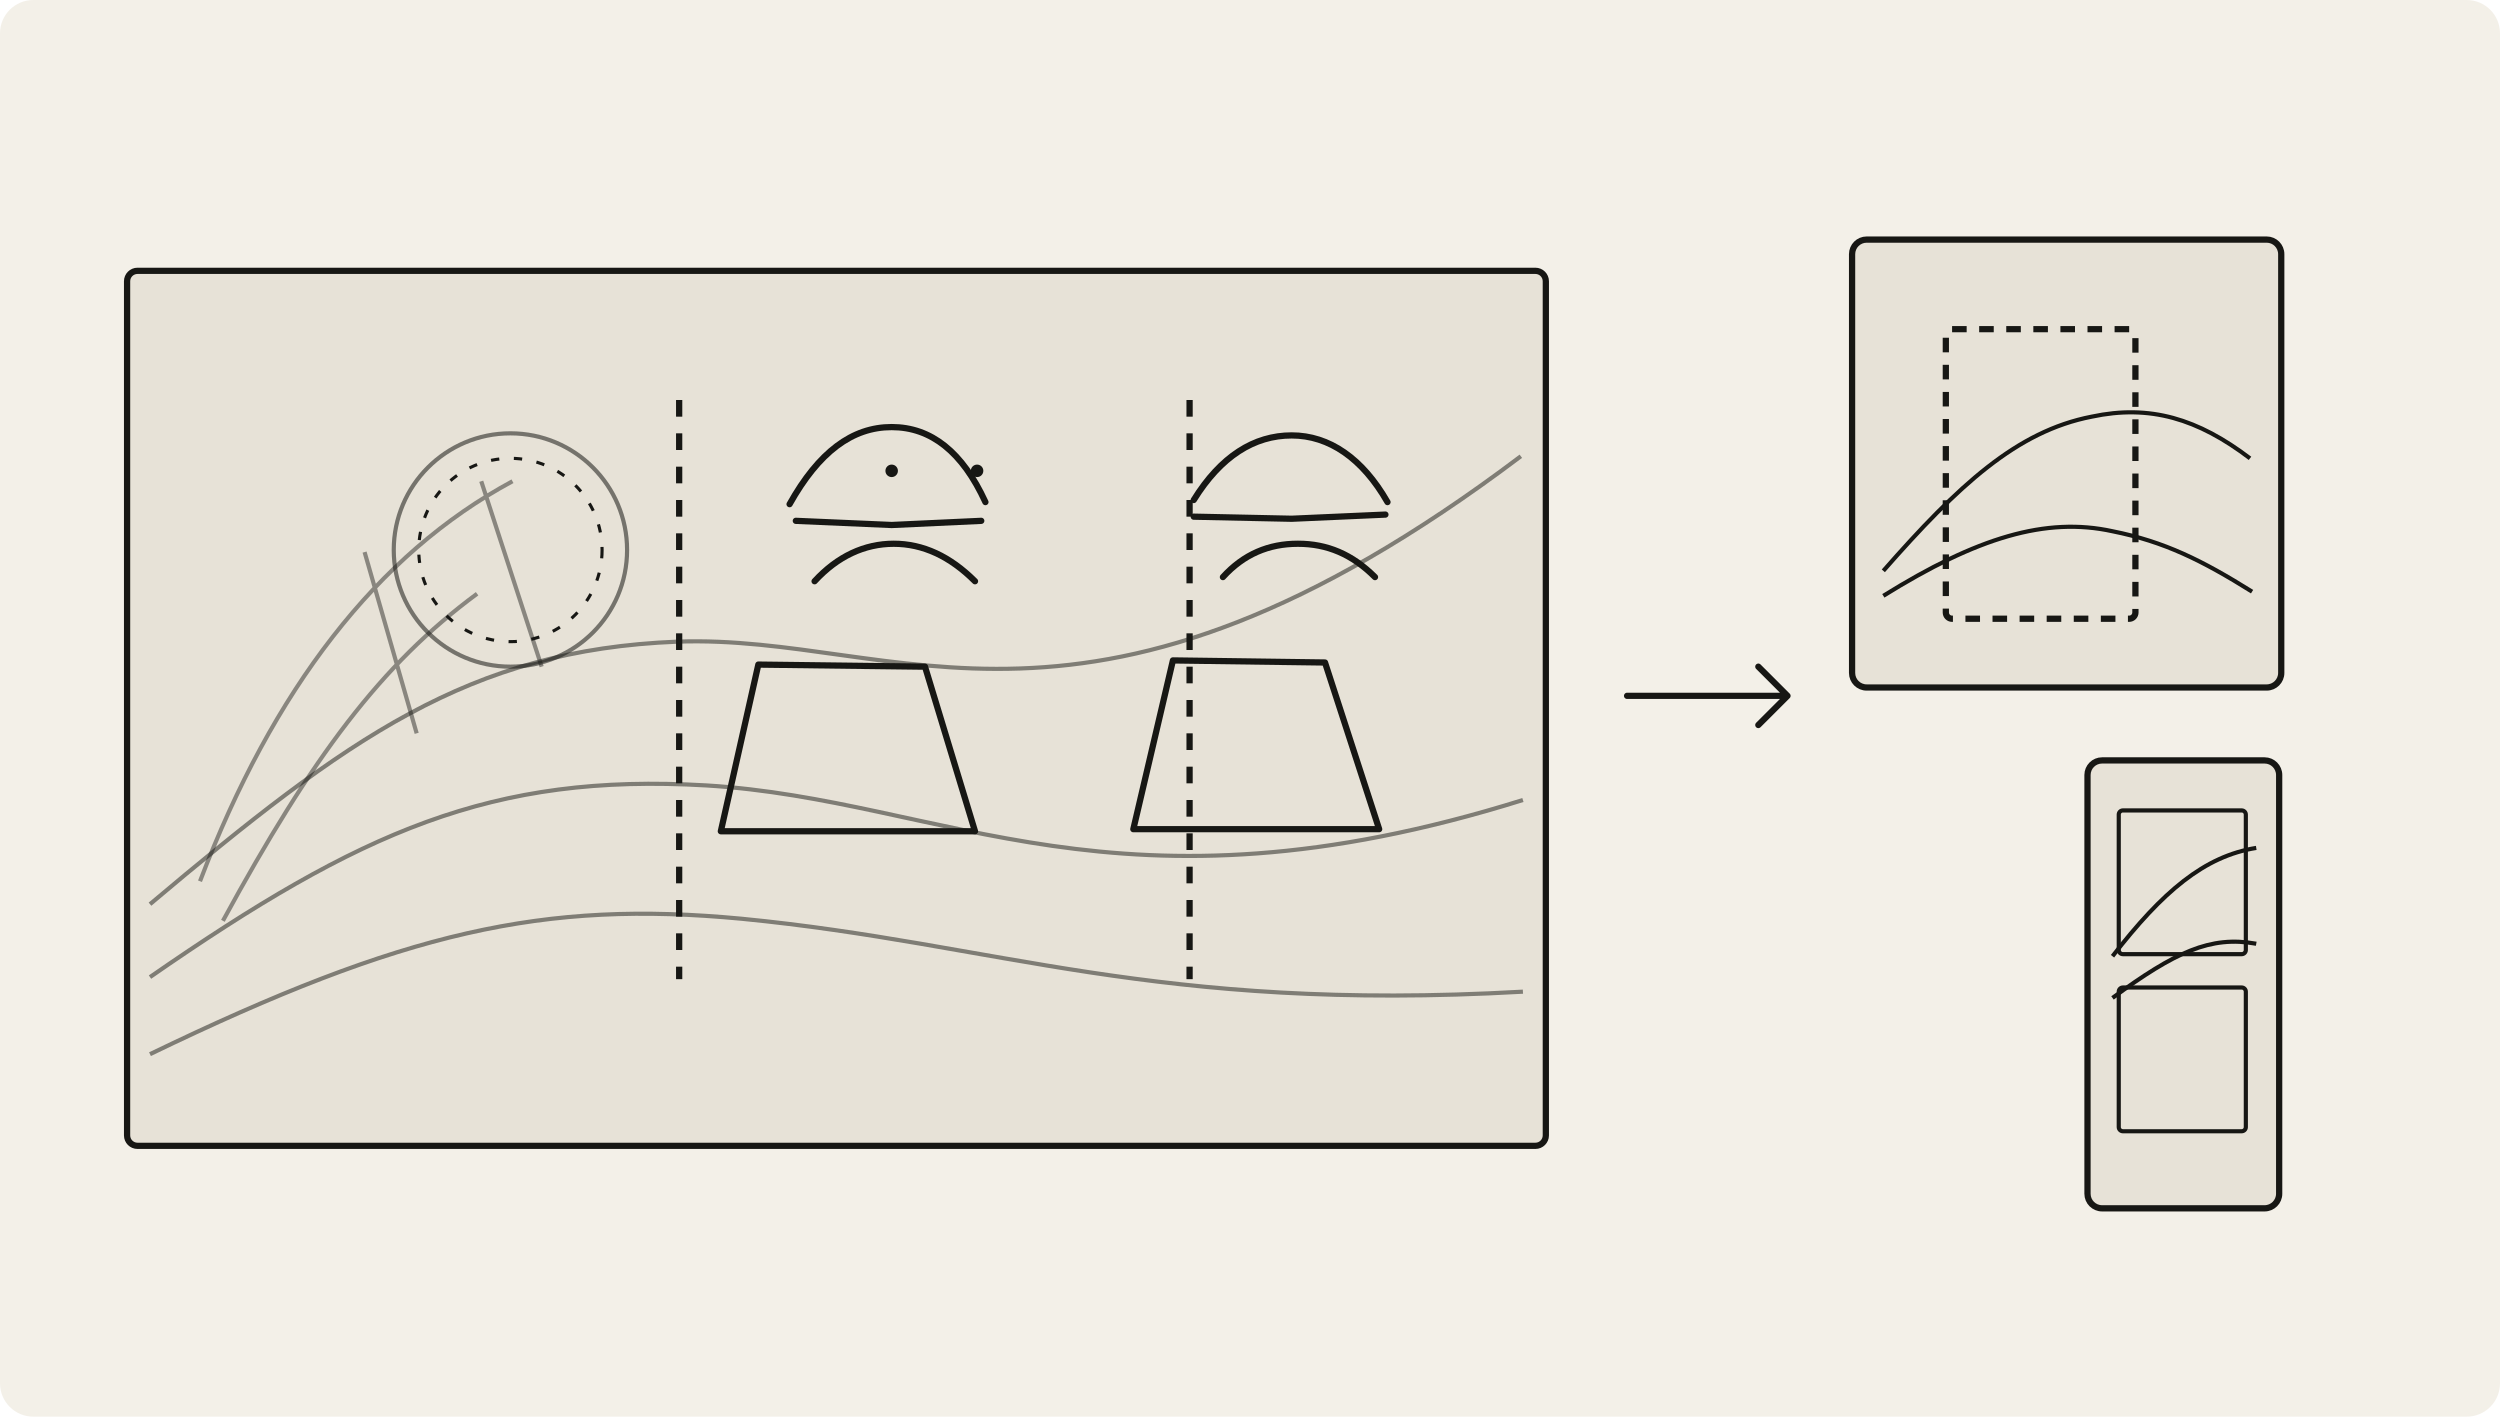
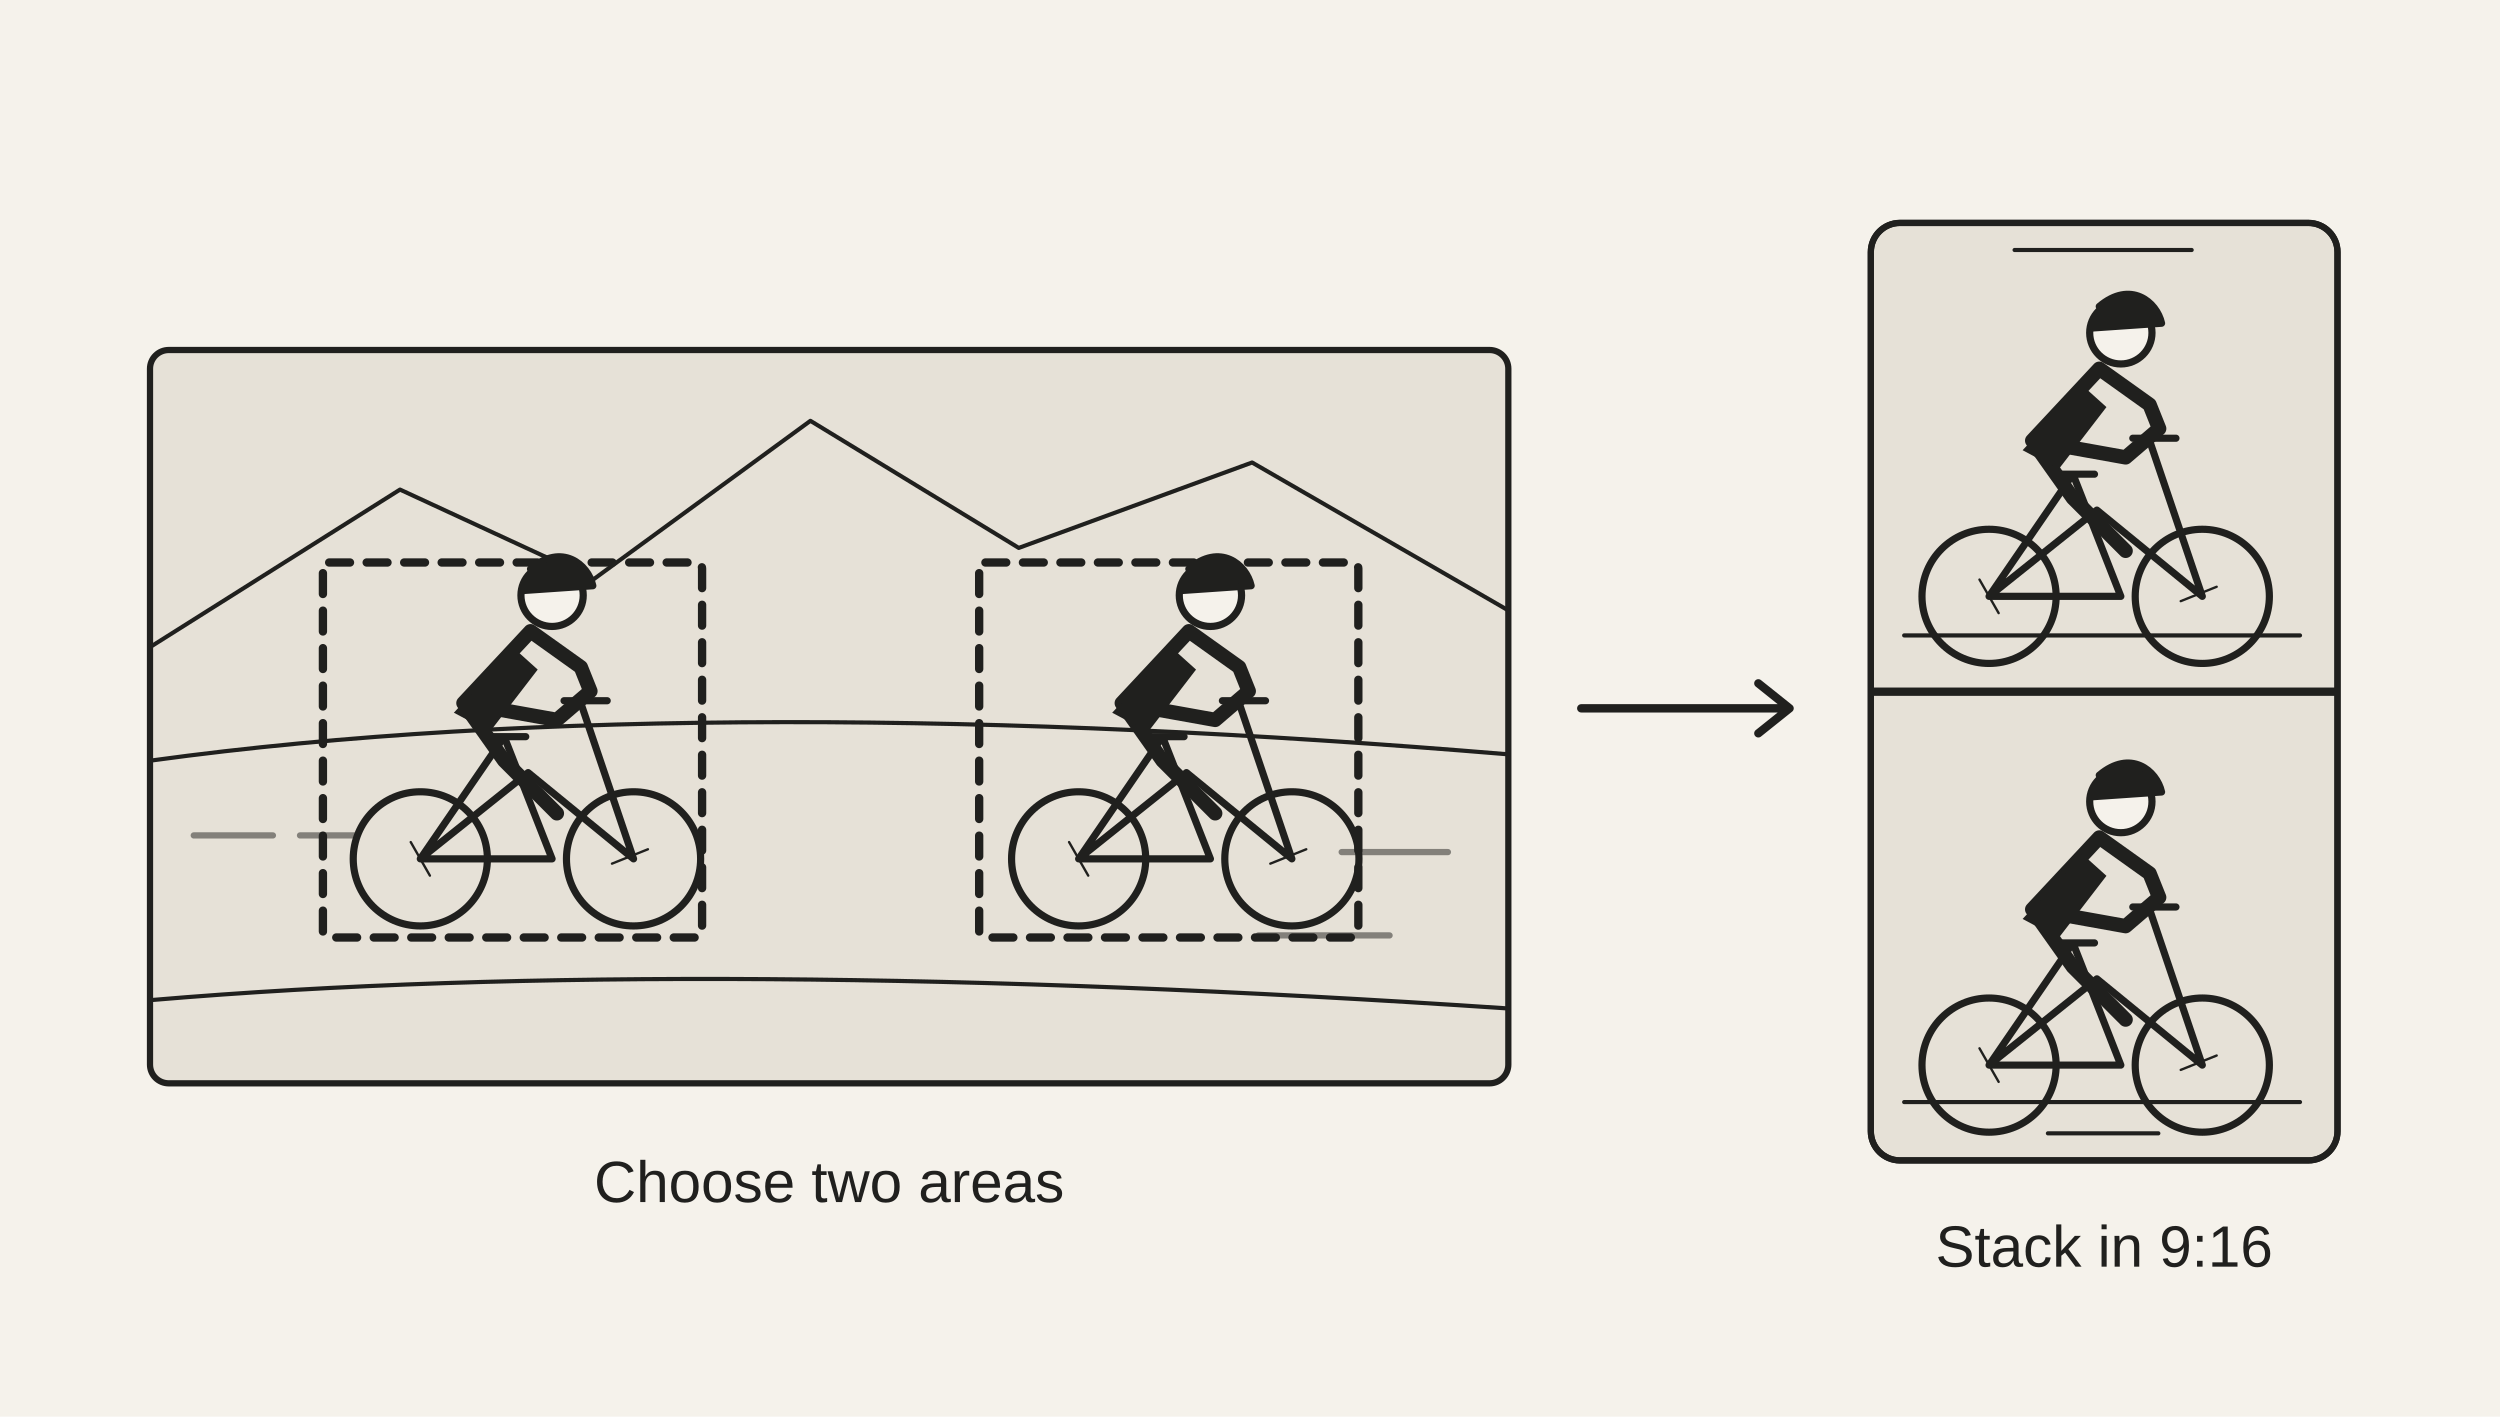
<svg xmlns="http://www.w3.org/2000/svg" viewBox="0 0 1200 680" fill="none">
-   <rect width="1200" height="680" rx="16" fill="#F3F0E8" />
-   <rect x="61" y="130" width="681" height="420" rx="5" fill="#E7E2D7" stroke="#171714" stroke-width="3" />
-   <path d="M72 434c95-80 153-122 253-126 107-4 197 68 405-89M72 469c101-70 164-98 267-92 115 7 197 68 392 7M72 506c122-59 189-74 284-65 123 12 198 45 375 35" stroke="#171714" stroke-width="2" opacity=".5" />
-   <path d="M96 423c35-92 85-157 150-192m-139 211c43-79 76-123 122-157M175 265l25 87m31-121 29 89" stroke="#171714" stroke-width="2" opacity=".45" />
-   <circle cx="245" cy="264" r="56" stroke="#171714" stroke-width="2" opacity=".55" />
-   <circle cx="245" cy="264" r="44" stroke="#171714" stroke-width="1.5" stroke-dasharray="4 7" />
-   <path d="M379 242c14-25 30-37 49-37 19 0 34 12 45 36m-91 9 46 2 43-2m-80 29c11-12 24-18 38-18 14 0 27 6 39 18m-104 40 80 1 24 79h-122l18-80Z" stroke="#171714" stroke-width="3" stroke-linecap="round" stroke-linejoin="round" />
-   <circle cx="428" cy="226" r="3" fill="#171714" />
-   <circle cx="469" cy="226" r="3" fill="#171714" />
-   <path d="M573 240c13-21 29-31 47-31 18 0 34 11 46 32m-93 7 47 1 45-2m-78 30c10-11 22-16 36-16 14 0 26 5 37 16m-97 40 73 1 26 80h-118l19-81Z" stroke="#171714" stroke-width="3" stroke-linecap="round" stroke-linejoin="round" />
-   <path d="M326 192v278m245-278v278" stroke="#171714" stroke-width="3" stroke-dasharray="8 8" />
-   <path d="M781 334h77m-14-14 14 14-14 14" stroke="#171714" stroke-width="3" stroke-linecap="round" stroke-linejoin="round" />
-   <rect x="889" y="115" width="206" height="215" rx="7" fill="#E7E2D7" stroke="#171714" stroke-width="3" />
-   <path d="M904 274c36-41 64-67 100-74 28-6 51 1 76 20m-176 66c45-28 78-38 110-31 25 5 43 14 67 29" stroke="#171714" stroke-width="2" />
-   <rect x="934" y="158" width="91" height="139" rx="3" stroke="#171714" stroke-width="3" stroke-dasharray="7 6" />
-   <rect x="1002" y="365" width="92" height="215" rx="7" fill="#E7E2D7" stroke="#171714" stroke-width="3" />
-   <path d="M1014 459c24-31 44-48 69-52m-69 72c30-22 47-30 69-26" stroke="#171714" stroke-width="2" />
-   <rect x="1017" y="389" width="61" height="69" rx="2" stroke="#171714" stroke-width="2" />
-   <rect x="1017" y="474" width="61" height="69" rx="2" stroke="#171714" stroke-width="2" />
+   <defs>
+     <g id="rider">
+       <circle cx="-35" cy="75" r="28" />
+       <circle cx="54" cy="75" r="28" />
+       <path d="M-35 75 0 24 20 75h-55l45-36 44 36-22-65m-39 14H9m16-15h18" />
+       <circle cx="20" cy="-35" r="13" fill="#f5f2eb" />
+       <path d="M11-46c13-11 24-2 26 7l-29 2" fill="#20201e" />
+       <path d="M11-20-17 10 0 34 22 56m-39-46 39 7 14-12M11-20 32-5l4 10" stroke-width="6" />
+       <path d="M-35 75 20 75m-59-7 8 14m76-5 15-6" stroke-width="1" />
+       <path d="M-21 14 4-13 14-4-6 22Z" fill="#20201e" stroke="none" />
+     </g>
+   </defs>
+   <rect width="1200" height="680" fill="#f5f2eb" />
+   <g stroke="#20201e" stroke-width="3" stroke-linecap="round" stroke-linejoin="round">
+     <rect x="72" y="168" width="652" height="352" rx="9" fill="#e6e1d7" />
+     <path d="M73 310 192 235 285 278 389 202 489 263 601 222 724 293" stroke-width="2" />
+     <path d="M73 365c182-25 410-23 650-3M73 480c176-15 396-13 650 4" stroke-width="2" />
+     <path d="M93 401h38m13 0h26m434 48h63m-23-40h51" opacity=".5" />
+     <use href="#rider" transform="translate(242 326) scale(1.15)" />
+     <use href="#rider" transform="translate(558 326) scale(1.15)" />
+     <rect x="155" y="270" width="182" height="180" rx="3" stroke-width="4" stroke-dasharray="10 8" />
+     <rect x="470" y="270" width="182" height="180" rx="3" stroke-width="4" stroke-dasharray="10 8" />
+     <path d="M759 340h100m-15-12 15 12-15 12" stroke-width="4" />
+     <rect x="898" y="107" width="224" height="450" rx="14" fill="#e6e1d7" />
+     <path d="M899 332h222" stroke-width="4" />
+     <use href="#rider" transform="translate(995 200) scale(1.15)" />
+     <use href="#rider" transform="translate(995 425) scale(1.15)" />
+     <path d="M914 305h190m-190 224h190M967 120h85M983 544h53" stroke-width="2" />
+     <rect x="898" y="107" width="224" height="450" rx="14" />
+     <text x="398" y="577" fill="#20201e" stroke="none" font-family="Arial, sans-serif" font-size="28" text-anchor="middle">Choose two areas</text>
+     <text x="1010" y="608" fill="#20201e" stroke="none" font-family="Arial, sans-serif" font-size="28" text-anchor="middle">Stack in 9:16</text>
+   </g>
</svg>
